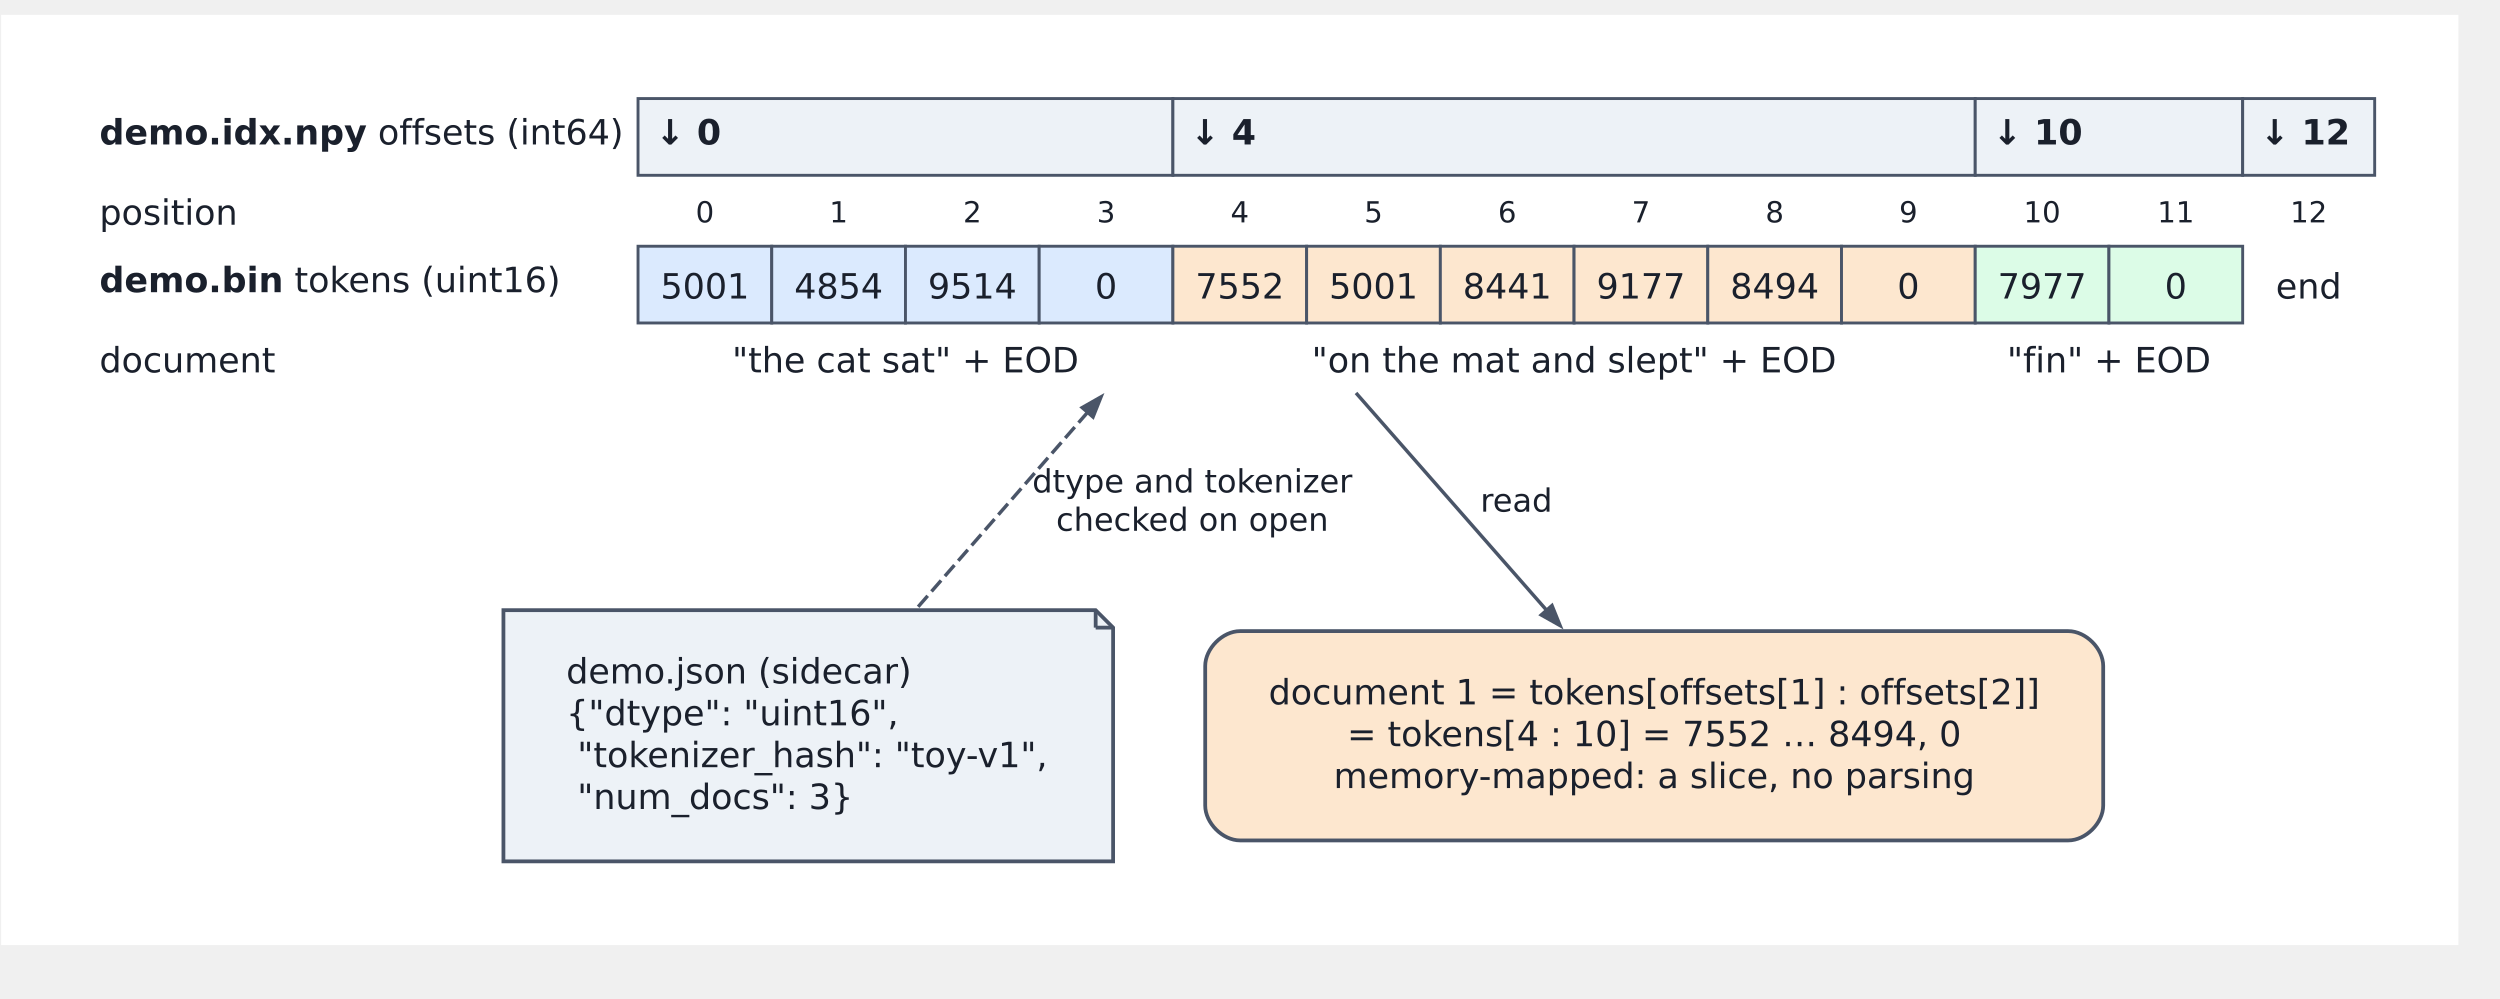
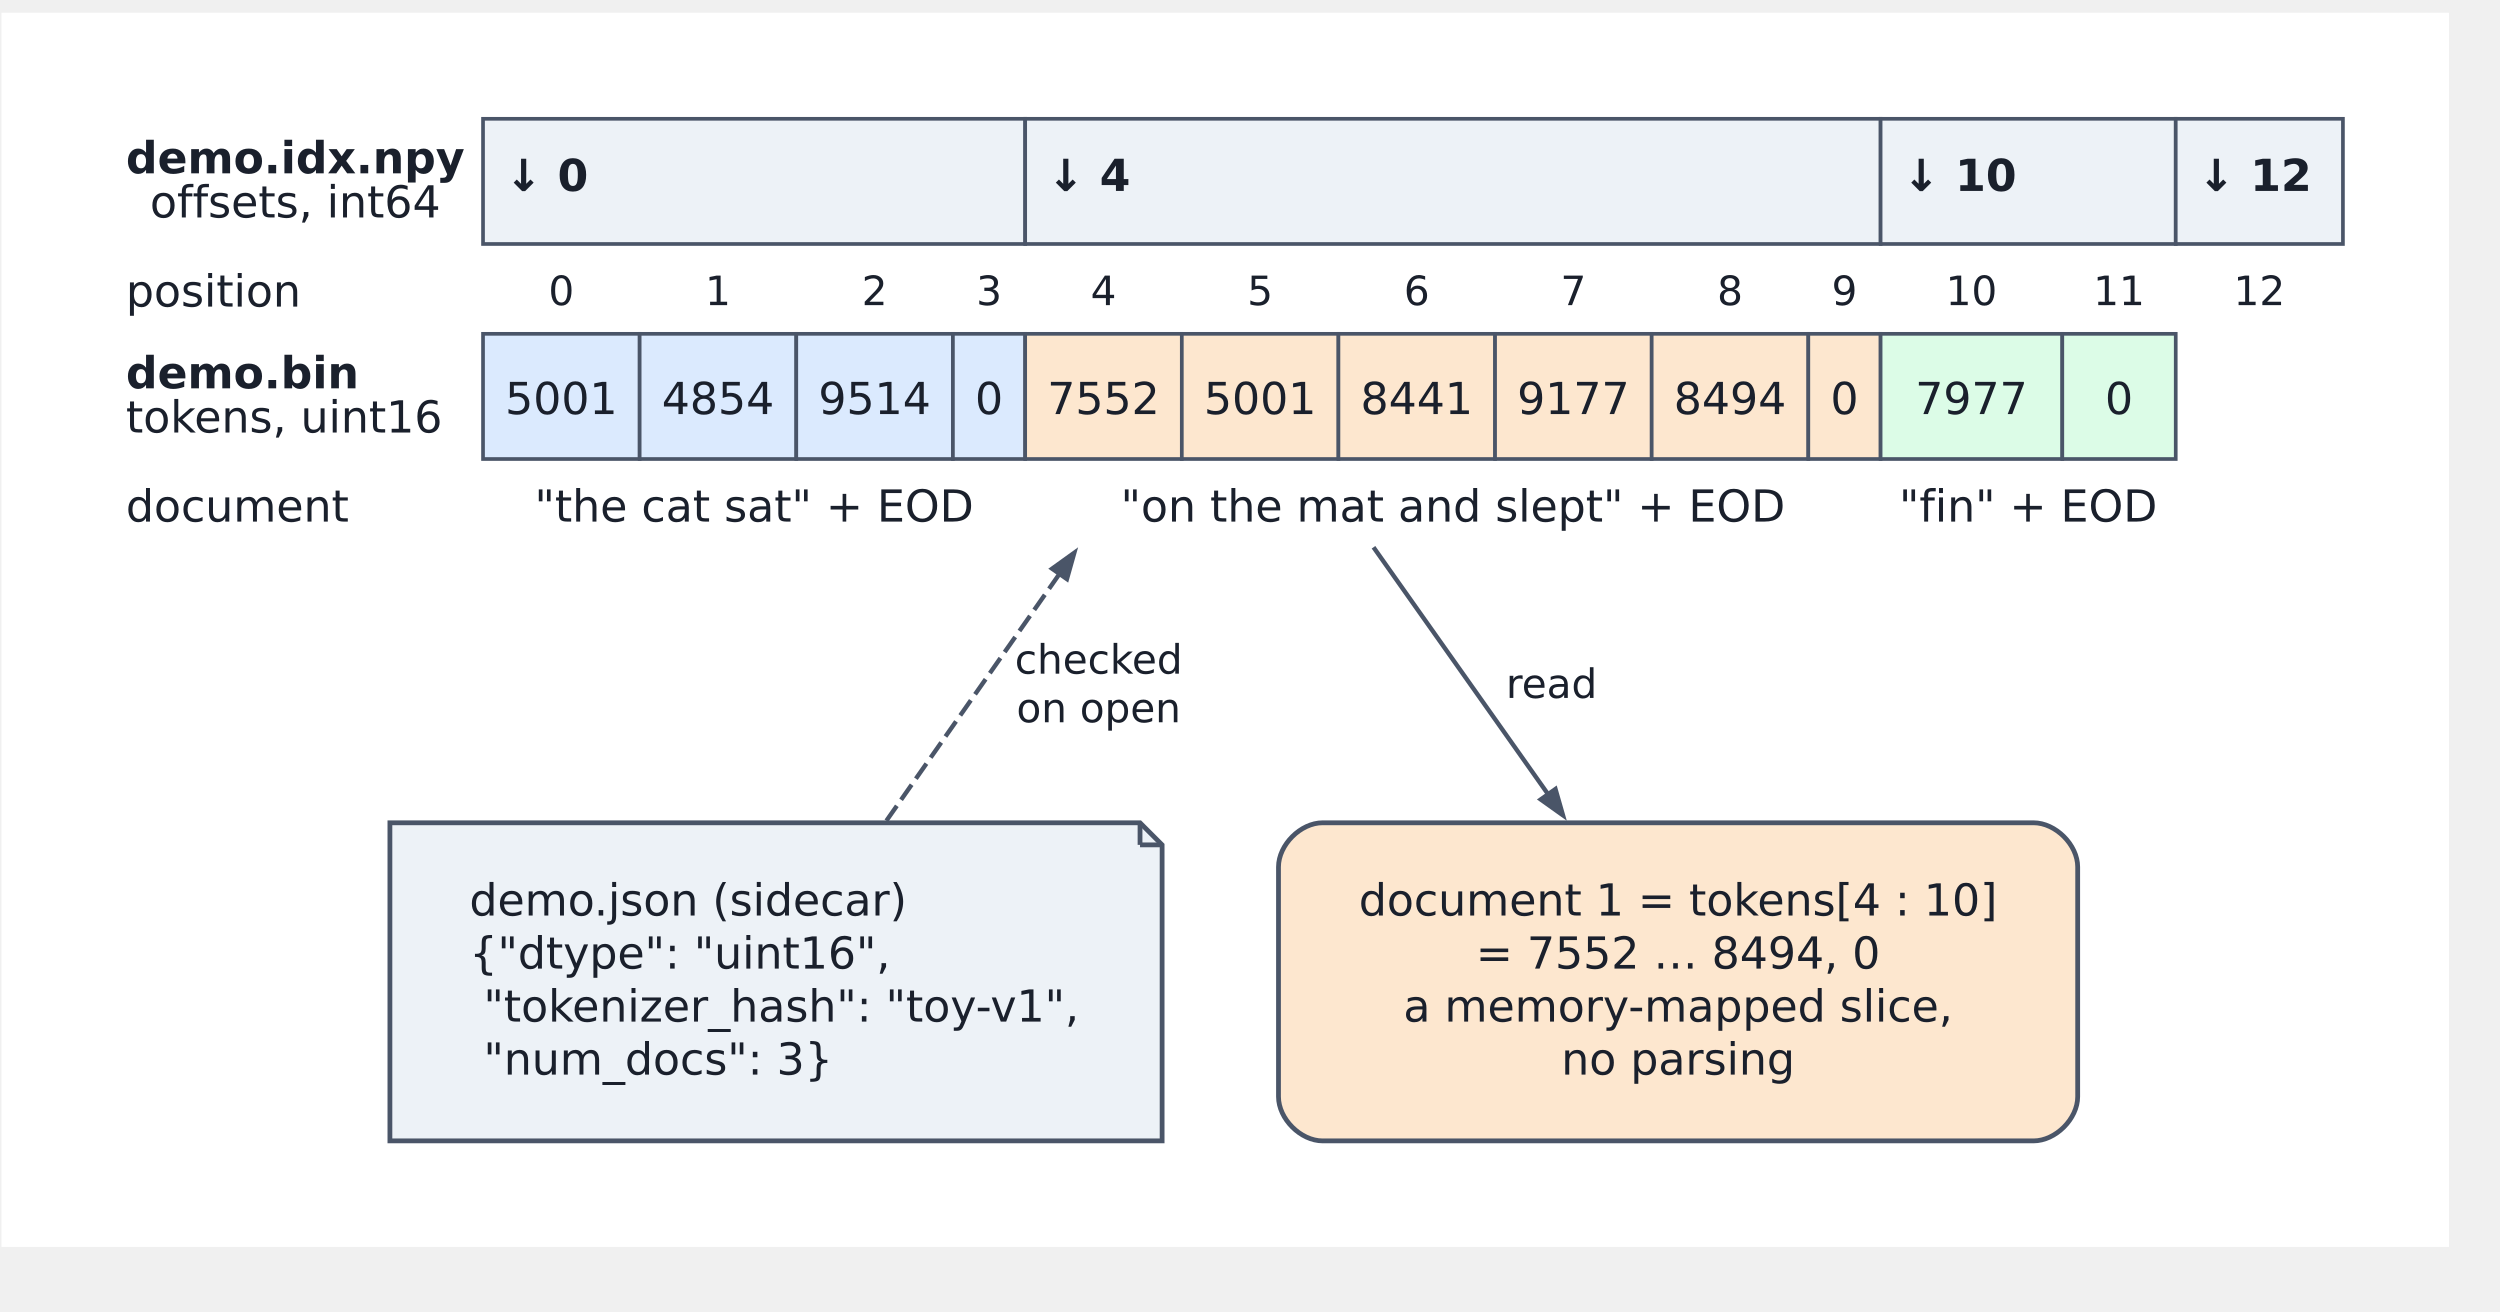
- <svg xmlns="http://www.w3.org/2000/svg" width="874" height="349" viewBox="14.00 14.00 860.00 334.00">
-   <g id="graph0" class="graph" transform="scale(1 1) rotate(0) translate(43.2 305.6)">
-     <polygon fill="#ffffff" stroke="none" points="-28.8,28.8 -28.8,-291.2 816.49,-291.2 816.49,28.8 -28.8,28.8" />
+ <svg xmlns="http://www.w3.org/2000/svg" width="694" height="364" viewBox="14.00 14.00 679.00 350.00">
+   <g id="graph0" class="graph" transform="scale(1 1) rotate(0) translate(43.2 320.8)">
+     <polygon fill="#ffffff" stroke="none" points="-28.8,28.8 -28.8,-306.4 635.94,-306.4 635.94,28.8 -28.8,28.8" />
    <g id="node1" class="node">
-       <text xml:space="preserve" text-anchor="start" x="5" y="-246.6" font-family="DejaVu Sans" font-weight="bold" font-size="12.00" fill="#1a202c">demo.idx.npy</text>
-       <text xml:space="preserve" text-anchor="start" x="96.99" y="-246.6" font-family="DejaVu Sans" font-size="12.00" fill="#1a202c"> offsets (int64)</text>
-       <polygon fill="#edf2f7" stroke="none" points="190.28,-236 190.28,-262.4 374.28,-262.4 374.28,-236 190.28,-236" />
-       <polygon fill="none" stroke="#4a5568" points="190.28,-236 190.28,-262.4 374.28,-262.4 374.28,-236 190.28,-236" />
-       <text xml:space="preserve" text-anchor="start" x="196.28" y="-246.6" font-family="DejaVu Sans" font-weight="bold" font-size="12.00" fill="#1a202c">↓ 0</text>
-       <polygon fill="#edf2f7" stroke="none" points="374.28,-236 374.28,-262.4 650.28,-262.4 650.28,-236 374.28,-236" />
-       <polygon fill="none" stroke="#4a5568" points="374.28,-236 374.28,-262.4 650.28,-262.4 650.28,-236 374.28,-236" />
-       <text xml:space="preserve" text-anchor="start" x="380.28" y="-246.6" font-family="DejaVu Sans" font-weight="bold" font-size="12.00" fill="#1a202c">↓ 4</text>
-       <polygon fill="#edf2f7" stroke="none" points="650.28,-236 650.28,-262.4 742.28,-262.4 742.28,-236 650.28,-236" />
-       <polygon fill="none" stroke="#4a5568" points="650.28,-236 650.28,-262.4 742.28,-262.4 742.28,-236 650.28,-236" />
-       <text xml:space="preserve" text-anchor="start" x="656.28" y="-246.6" font-family="DejaVu Sans" font-weight="bold" font-size="12.00" fill="#1a202c">↓ 10</text>
-       <polygon fill="#edf2f7" stroke="none" points="742.28,-236 742.28,-262.4 787.69,-262.4 787.69,-236 742.28,-236" />
-       <polygon fill="none" stroke="#4a5568" points="742.28,-236 742.28,-262.4 787.69,-262.4 787.69,-236 742.28,-236" />
-       <text xml:space="preserve" text-anchor="start" x="748.28" y="-246.6" font-family="DejaVu Sans" font-weight="bold" font-size="12.00" fill="#1a202c">↓ 12</text>
-       <text xml:space="preserve" text-anchor="start" x="5" y="-219" font-family="DejaVu Sans" font-size="12.00" fill="#1a202c">position</text>
-       <text xml:space="preserve" text-anchor="start" x="210.1" y="-219.8" font-family="DejaVu Sans" font-size="10.00" fill="#1a202c">0</text>
-       <text xml:space="preserve" text-anchor="start" x="256.1" y="-219.8" font-family="DejaVu Sans" font-size="10.00" fill="#1a202c">1</text>
-       <text xml:space="preserve" text-anchor="start" x="302.1" y="-219.8" font-family="DejaVu Sans" font-size="10.00" fill="#1a202c">2</text>
-       <text xml:space="preserve" text-anchor="start" x="348.1" y="-219.8" font-family="DejaVu Sans" font-size="10.00" fill="#1a202c">3</text>
-       <text xml:space="preserve" text-anchor="start" x="394.1" y="-219.8" font-family="DejaVu Sans" font-size="10.00" fill="#1a202c">4</text>
-       <text xml:space="preserve" text-anchor="start" x="440.1" y="-219.8" font-family="DejaVu Sans" font-size="10.00" fill="#1a202c">5</text>
-       <text xml:space="preserve" text-anchor="start" x="486.1" y="-219.8" font-family="DejaVu Sans" font-size="10.00" fill="#1a202c">6</text>
-       <text xml:space="preserve" text-anchor="start" x="532.1" y="-219.8" font-family="DejaVu Sans" font-size="10.00" fill="#1a202c">7</text>
-       <text xml:space="preserve" text-anchor="start" x="578.1" y="-219.8" font-family="DejaVu Sans" font-size="10.00" fill="#1a202c">8</text>
-       <text xml:space="preserve" text-anchor="start" x="624.1" y="-219.8" font-family="DejaVu Sans" font-size="10.00" fill="#1a202c">9</text>
-       <text xml:space="preserve" text-anchor="start" x="666.92" y="-219.8" font-family="DejaVu Sans" font-size="10.00" fill="#1a202c">10</text>
-       <text xml:space="preserve" text-anchor="start" x="712.92" y="-219.8" font-family="DejaVu Sans" font-size="10.00" fill="#1a202c">11</text>
-       <text xml:space="preserve" text-anchor="start" x="758.62" y="-219.8" font-family="DejaVu Sans" font-size="10.00" fill="#1a202c">12</text>
-       <text xml:space="preserve" text-anchor="start" x="5" y="-195.8" font-family="DejaVu Sans" font-weight="bold" font-size="12.00" fill="#1a202c">demo.bin</text>
-       <text xml:space="preserve" text-anchor="start" x="68.28" y="-195.8" font-family="DejaVu Sans" font-size="12.00" fill="#1a202c"> tokens (uint16)</text>
-       <polygon fill="#dbeafe" stroke="none" points="190.28,-185.2 190.28,-211.6 236.28,-211.6 236.28,-185.2 190.28,-185.2" />
-       <polygon fill="none" stroke="#4a5568" points="190.28,-185.2 190.28,-211.6 236.28,-211.6 236.28,-185.2 190.28,-185.2" />
-       <text xml:space="preserve" text-anchor="start" x="198.01" y="-193.6" font-family="DejaVu Sans" font-size="12.00" fill="#1a202c">5001</text>
-       <polygon fill="#dbeafe" stroke="none" points="236.28,-185.2 236.28,-211.6 282.28,-211.6 282.28,-185.2 236.28,-185.2" />
-       <polygon fill="none" stroke="#4a5568" points="236.28,-185.2 236.28,-211.6 282.28,-211.6 282.28,-185.2 236.28,-185.2" />
-       <text xml:space="preserve" text-anchor="start" x="244.01" y="-193.6" font-family="DejaVu Sans" font-size="12.00" fill="#1a202c">4854</text>
-       <polygon fill="#dbeafe" stroke="none" points="282.28,-185.2 282.28,-211.6 328.28,-211.6 328.28,-185.2 282.28,-185.2" />
-       <polygon fill="none" stroke="#4a5568" points="282.28,-185.2 282.28,-211.6 328.28,-211.6 328.28,-185.2 282.28,-185.2" />
-       <text xml:space="preserve" text-anchor="start" x="290.01" y="-193.6" font-family="DejaVu Sans" font-size="12.00" fill="#1a202c">9514</text>
-       <polygon fill="#dbeafe" stroke="none" points="328.28,-185.2 328.28,-211.6 374.28,-211.6 374.28,-185.2 328.28,-185.2" />
-       <polygon fill="none" stroke="#4a5568" points="328.28,-185.2 328.28,-211.6 374.28,-211.6 374.28,-185.2 328.28,-185.2" />
-       <text xml:space="preserve" text-anchor="start" x="347.46" y="-193.6" font-family="DejaVu Sans" font-size="12.00" fill="#1a202c">0</text>
-       <polygon fill="#fde7cf" stroke="none" points="374.28,-185.2 374.28,-211.6 420.28,-211.6 420.28,-185.2 374.28,-185.2" />
-       <polygon fill="none" stroke="#4a5568" points="374.28,-185.2 374.28,-211.6 420.28,-211.6 420.28,-185.2 374.28,-185.2" />
-       <text xml:space="preserve" text-anchor="start" x="382.01" y="-193.6" font-family="DejaVu Sans" font-size="12.00" fill="#1a202c">7552</text>
-       <polygon fill="#fde7cf" stroke="none" points="420.28,-185.2 420.28,-211.6 466.28,-211.6 466.28,-185.2 420.28,-185.2" />
-       <polygon fill="none" stroke="#4a5568" points="420.28,-185.2 420.28,-211.6 466.28,-211.6 466.28,-185.2 420.28,-185.2" />
-       <text xml:space="preserve" text-anchor="start" x="428.01" y="-193.6" font-family="DejaVu Sans" font-size="12.00" fill="#1a202c">5001</text>
-       <polygon fill="#fde7cf" stroke="none" points="466.28,-185.2 466.28,-211.6 512.28,-211.6 512.28,-185.2 466.28,-185.2" />
-       <polygon fill="none" stroke="#4a5568" points="466.28,-185.2 466.28,-211.6 512.28,-211.6 512.28,-185.2 466.28,-185.2" />
-       <text xml:space="preserve" text-anchor="start" x="474.01" y="-193.6" font-family="DejaVu Sans" font-size="12.00" fill="#1a202c">8441</text>
-       <polygon fill="#fde7cf" stroke="none" points="512.28,-185.2 512.28,-211.6 558.28,-211.6 558.28,-185.2 512.28,-185.2" />
-       <polygon fill="none" stroke="#4a5568" points="512.28,-185.2 512.28,-211.6 558.28,-211.6 558.28,-185.2 512.28,-185.2" />
-       <text xml:space="preserve" text-anchor="start" x="520.01" y="-193.6" font-family="DejaVu Sans" font-size="12.00" fill="#1a202c">9177</text>
-       <polygon fill="#fde7cf" stroke="none" points="558.28,-185.2 558.28,-211.6 604.28,-211.6 604.28,-185.2 558.28,-185.2" />
-       <polygon fill="none" stroke="#4a5568" points="558.28,-185.2 558.28,-211.6 604.28,-211.6 604.28,-185.2 558.28,-185.2" />
-       <text xml:space="preserve" text-anchor="start" x="566.01" y="-193.6" font-family="DejaVu Sans" font-size="12.00" fill="#1a202c">8494</text>
-       <polygon fill="#fde7cf" stroke="none" points="604.28,-185.2 604.28,-211.6 650.28,-211.6 650.28,-185.2 604.28,-185.2" />
-       <polygon fill="none" stroke="#4a5568" points="604.28,-185.2 604.28,-211.6 650.28,-211.6 650.28,-185.2 604.28,-185.2" />
-       <text xml:space="preserve" text-anchor="start" x="623.46" y="-193.6" font-family="DejaVu Sans" font-size="12.00" fill="#1a202c">0</text>
-       <polygon fill="#dcfce7" stroke="none" points="650.28,-185.2 650.28,-211.6 696.28,-211.6 696.28,-185.2 650.28,-185.2" />
-       <polygon fill="none" stroke="#4a5568" points="650.28,-185.2 650.28,-211.6 696.28,-211.6 696.28,-185.2 650.28,-185.2" />
-       <text xml:space="preserve" text-anchor="start" x="658.01" y="-193.6" font-family="DejaVu Sans" font-size="12.00" fill="#1a202c">7977</text>
-       <polygon fill="#dcfce7" stroke="none" points="696.28,-185.2 696.28,-211.6 742.28,-211.6 742.28,-185.2 696.28,-185.2" />
-       <polygon fill="none" stroke="#4a5568" points="696.28,-185.2 696.28,-211.6 742.28,-211.6 742.28,-185.2 696.28,-185.2" />
-       <text xml:space="preserve" text-anchor="start" x="715.46" y="-193.6" font-family="DejaVu Sans" font-size="12.00" fill="#1a202c">0</text>
-       <text xml:space="preserve" text-anchor="start" x="753.68" y="-193.6" font-family="DejaVu Sans" font-size="12.00" fill="#1a202c">end</text>
+       <text xml:space="preserve" text-anchor="start" x="5" y="-262.8" font-family="DejaVu Sans" font-weight="bold" font-size="12.00" fill="#1a202c">demo.idx.npy</text>
+       <text xml:space="preserve" text-anchor="start" x="11.53" y="-250.8" font-family="DejaVu Sans" font-size="12.00" fill="#1a202c">offsets, int64</text>
+       <polygon fill="#edf2f7" stroke="none" points="101.99,-243.6 101.99,-277.6 249.24,-277.6 249.24,-243.6 101.99,-243.6" />
+       <polygon fill="none" stroke="#4a5568" points="101.99,-243.6 101.99,-277.6 249.24,-277.6 249.24,-243.6 101.99,-243.6" />
+       <text xml:space="preserve" text-anchor="start" x="107.99" y="-258" font-family="DejaVu Sans" font-weight="bold" font-size="12.00" fill="#1a202c">↓ 0</text>
+       <polygon fill="#edf2f7" stroke="none" points="249.24,-243.6 249.24,-277.6 481.57,-277.6 481.57,-243.6 249.24,-243.6" />
+       <polygon fill="none" stroke="#4a5568" points="249.24,-243.6 249.24,-277.6 481.57,-277.6 481.57,-243.6 249.24,-243.6" />
+       <text xml:space="preserve" text-anchor="start" x="255.24" y="-258" font-family="DejaVu Sans" font-weight="bold" font-size="12.00" fill="#1a202c">↓ 4</text>
+       <polygon fill="#edf2f7" stroke="none" points="481.57,-243.6 481.57,-277.6 561.73,-277.6 561.73,-243.6 481.57,-243.6" />
+       <polygon fill="none" stroke="#4a5568" points="481.57,-243.6 481.57,-277.6 561.73,-277.6 561.73,-243.6 481.57,-243.6" />
+       <text xml:space="preserve" text-anchor="start" x="487.57" y="-258" font-family="DejaVu Sans" font-weight="bold" font-size="12.00" fill="#1a202c">↓ 10</text>
+       <polygon fill="#edf2f7" stroke="none" points="561.73,-243.6 561.73,-277.6 607.14,-277.6 607.14,-243.6 561.73,-243.6" />
+       <polygon fill="none" stroke="#4a5568" points="561.73,-243.6 561.73,-277.6 607.14,-277.6 607.14,-243.6 561.73,-243.6" />
+       <text xml:space="preserve" text-anchor="start" x="567.73" y="-258" font-family="DejaVu Sans" font-weight="bold" font-size="12.00" fill="#1a202c">↓ 12</text>
+       <text xml:space="preserve" text-anchor="start" x="5" y="-226.6" font-family="DejaVu Sans" font-size="12.00" fill="#1a202c">position</text>
+       <text xml:space="preserve" text-anchor="start" x="119.76" y="-227" font-family="DejaVu Sans" font-size="11.00" fill="#1a202c">0</text>
+       <text xml:space="preserve" text-anchor="start" x="162.3" y="-227" font-family="DejaVu Sans" font-size="11.00" fill="#1a202c">1</text>
+       <text xml:space="preserve" text-anchor="start" x="204.84" y="-227" font-family="DejaVu Sans" font-size="11.00" fill="#1a202c">2</text>
+       <text xml:space="preserve" text-anchor="start" x="235.93" y="-227" font-family="DejaVu Sans" font-size="11.00" fill="#1a202c">3</text>
+       <text xml:space="preserve" text-anchor="start" x="267.01" y="-227" font-family="DejaVu Sans" font-size="11.00" fill="#1a202c">4</text>
+       <text xml:space="preserve" text-anchor="start" x="309.55" y="-227" font-family="DejaVu Sans" font-size="11.00" fill="#1a202c">5</text>
+       <text xml:space="preserve" text-anchor="start" x="352.09" y="-227" font-family="DejaVu Sans" font-size="11.00" fill="#1a202c">6</text>
+       <text xml:space="preserve" text-anchor="start" x="394.63" y="-227" font-family="DejaVu Sans" font-size="11.00" fill="#1a202c">7</text>
+       <text xml:space="preserve" text-anchor="start" x="437.17" y="-227" font-family="DejaVu Sans" font-size="11.00" fill="#1a202c">8</text>
+       <text xml:space="preserve" text-anchor="start" x="468.26" y="-227" font-family="DejaVu Sans" font-size="11.00" fill="#1a202c">9</text>
+       <text xml:space="preserve" text-anchor="start" x="499.25" y="-227" font-family="DejaVu Sans" font-size="11.00" fill="#1a202c">10</text>
+       <text xml:space="preserve" text-anchor="start" x="539.33" y="-227" font-family="DejaVu Sans" font-size="11.00" fill="#1a202c">11</text>
+       <text xml:space="preserve" text-anchor="start" x="577.44" y="-227" font-family="DejaVu Sans" font-size="11.00" fill="#1a202c">12</text>
+       <text xml:space="preserve" text-anchor="start" x="5" y="-204.4" font-family="DejaVu Sans" font-weight="bold" font-size="12.00" fill="#1a202c">demo.bin</text>
+       <text xml:space="preserve" text-anchor="start" x="5" y="-192.4" font-family="DejaVu Sans" font-size="12.00" fill="#1a202c">tokens, uint16</text>
+       <polygon fill="#dbeafe" stroke="none" points="101.99,-185.2 101.99,-219.2 144.53,-219.2 144.53,-185.2 101.99,-185.2" />
+       <polygon fill="none" stroke="#4a5568" points="101.99,-185.2 101.99,-219.2 144.53,-219.2 144.53,-185.2 101.99,-185.2" />
+       <text xml:space="preserve" text-anchor="start" x="107.99" y="-197.4" font-family="DejaVu Sans" font-size="12.00" fill="#1a202c">5001</text>
+       <polygon fill="#dbeafe" stroke="none" points="144.53,-185.2 144.53,-219.2 187.07,-219.2 187.07,-185.2 144.53,-185.2" />
+       <polygon fill="none" stroke="#4a5568" points="144.53,-185.2 144.53,-219.2 187.07,-219.2 187.07,-185.2 144.53,-185.2" />
+       <text xml:space="preserve" text-anchor="start" x="150.53" y="-197.4" font-family="DejaVu Sans" font-size="12.00" fill="#1a202c">4854</text>
+       <polygon fill="#dbeafe" stroke="none" points="187.07,-185.2 187.07,-219.2 229.61,-219.2 229.61,-185.2 187.07,-185.2" />
+       <polygon fill="none" stroke="#4a5568" points="187.07,-185.2 187.07,-219.2 229.61,-219.2 229.61,-185.2 187.07,-185.2" />
+       <text xml:space="preserve" text-anchor="start" x="193.07" y="-197.4" font-family="DejaVu Sans" font-size="12.00" fill="#1a202c">9514</text>
+       <polygon fill="#dbeafe" stroke="none" points="229.61,-185.2 229.61,-219.2 249.24,-219.2 249.24,-185.2 229.61,-185.2" />
+       <polygon fill="none" stroke="#4a5568" points="229.61,-185.2 229.61,-219.2 249.24,-219.2 249.24,-185.2 229.61,-185.2" />
+       <text xml:space="preserve" text-anchor="start" x="235.61" y="-197.4" font-family="DejaVu Sans" font-size="12.00" fill="#1a202c">0</text>
+       <polygon fill="#fde7cf" stroke="none" points="249.24,-185.2 249.24,-219.2 291.78,-219.2 291.78,-185.2 249.24,-185.2" />
+       <polygon fill="none" stroke="#4a5568" points="249.24,-185.2 249.24,-219.2 291.78,-219.2 291.78,-185.2 249.24,-185.2" />
+       <text xml:space="preserve" text-anchor="start" x="255.24" y="-197.4" font-family="DejaVu Sans" font-size="12.00" fill="#1a202c">7552</text>
+       <polygon fill="#fde7cf" stroke="none" points="291.78,-185.2 291.78,-219.2 334.32,-219.2 334.32,-185.2 291.78,-185.2" />
+       <polygon fill="none" stroke="#4a5568" points="291.78,-185.2 291.78,-219.2 334.32,-219.2 334.32,-185.2 291.78,-185.2" />
+       <text xml:space="preserve" text-anchor="start" x="297.78" y="-197.4" font-family="DejaVu Sans" font-size="12.00" fill="#1a202c">5001</text>
+       <polygon fill="#fde7cf" stroke="none" points="334.32,-185.2 334.32,-219.2 376.86,-219.2 376.86,-185.2 334.32,-185.2" />
+       <polygon fill="none" stroke="#4a5568" points="334.32,-185.2 334.32,-219.2 376.86,-219.2 376.86,-185.2 334.32,-185.2" />
+       <text xml:space="preserve" text-anchor="start" x="340.32" y="-197.4" font-family="DejaVu Sans" font-size="12.00" fill="#1a202c">8441</text>
+       <polygon fill="#fde7cf" stroke="none" points="376.86,-185.2 376.86,-219.2 419.4,-219.2 419.4,-185.2 376.86,-185.2" />
+       <polygon fill="none" stroke="#4a5568" points="376.86,-185.2 376.86,-219.2 419.4,-219.2 419.4,-185.2 376.86,-185.2" />
+       <text xml:space="preserve" text-anchor="start" x="382.86" y="-197.4" font-family="DejaVu Sans" font-size="12.00" fill="#1a202c">9177</text>
+       <polygon fill="#fde7cf" stroke="none" points="419.4,-185.2 419.4,-219.2 461.94,-219.2 461.94,-185.2 419.4,-185.2" />
+       <polygon fill="none" stroke="#4a5568" points="419.4,-185.2 419.4,-219.2 461.94,-219.2 461.94,-185.2 419.4,-185.2" />
+       <text xml:space="preserve" text-anchor="start" x="425.4" y="-197.4" font-family="DejaVu Sans" font-size="12.00" fill="#1a202c">8494</text>
+       <polygon fill="#fde7cf" stroke="none" points="461.94,-185.2 461.94,-219.2 481.57,-219.2 481.57,-185.2 461.94,-185.2" />
+       <polygon fill="none" stroke="#4a5568" points="461.94,-185.2 461.94,-219.2 481.57,-219.2 481.57,-185.2 461.94,-185.2" />
+       <text xml:space="preserve" text-anchor="start" x="467.94" y="-197.4" font-family="DejaVu Sans" font-size="12.00" fill="#1a202c">0</text>
+       <polygon fill="#dcfce7" stroke="none" points="481.57,-185.2 481.57,-219.2 530.92,-219.2 530.92,-185.2 481.57,-185.2" />
+       <polygon fill="none" stroke="#4a5568" points="481.57,-185.2 481.57,-219.2 530.92,-219.2 530.92,-185.2 481.57,-185.2" />
+       <text xml:space="preserve" text-anchor="start" x="490.98" y="-197.4" font-family="DejaVu Sans" font-size="12.00" fill="#1a202c">7977</text>
+       <polygon fill="#dcfce7" stroke="none" points="530.92,-185.2 530.92,-219.2 561.73,-219.2 561.73,-185.2 530.92,-185.2" />
+       <polygon fill="none" stroke="#4a5568" points="530.92,-185.2 530.92,-219.2 561.73,-219.2 561.73,-185.2 530.92,-185.2" />
+       <text xml:space="preserve" text-anchor="start" x="542.51" y="-197.4" font-family="DejaVu Sans" font-size="12.00" fill="#1a202c">0</text>
      <text xml:space="preserve" text-anchor="start" x="5" y="-168.2" font-family="DejaVu Sans" font-size="12.00" fill="#1a202c">document</text>
-       <text xml:space="preserve" text-anchor="start" x="222.64" y="-168.2" font-family="DejaVu Sans" font-size="12.00" fill="#1a202c">"the cat sat" + EOD</text>
-       <text xml:space="preserve" text-anchor="start" x="422.03" y="-168.2" font-family="DejaVu Sans" font-size="12.00" fill="#1a202c">"on the mat and slept" + EOD</text>
-       <text xml:space="preserve" text-anchor="start" x="661.2" y="-168.2" font-family="DejaVu Sans" font-size="12.00" fill="#1a202c">"fin" + EOD</text>
+       <text xml:space="preserve" text-anchor="start" x="115.98" y="-168.2" font-family="DejaVu Sans" font-size="12.00" fill="#1a202c">"the cat sat" + EOD</text>
+       <text xml:space="preserve" text-anchor="start" x="275.16" y="-168.2" font-family="DejaVu Sans" font-size="12.00" fill="#1a202c">"on the mat and slept" + EOD</text>
+       <text xml:space="preserve" text-anchor="start" x="486.57" y="-168.2" font-family="DejaVu Sans" font-size="12.00" fill="#1a202c">"fin" + EOD</text>
    </g>
    <g id="node2" class="node">
-       <polygon fill="#edf2f7" stroke="#4a5568" stroke-width="1.3" points="347.71,-86.4 143.98,-86.4 143.98,0 353.71,0 353.71,-80.4 347.71,-86.4" />
-       <polyline fill="none" stroke="#4a5568" stroke-width="1.3" points="347.71,-86.4 347.71,-80.4" />
-       <polyline fill="none" stroke="#4a5568" stroke-width="1.3" points="353.71,-80.4 347.71,-80.4" />
-       <text xml:space="preserve" text-anchor="start" x="165.58" y="-61.2" font-family="DejaVu Sans" font-size="12.00" fill="#1a202c">demo.json (sidecar)</text>
-       <text xml:space="preserve" text-anchor="start" x="165.58" y="-46.8" font-family="DejaVu Sans" font-size="12.00" fill="#1a202c">{"dtype": "uint16",</text>
-       <text xml:space="preserve" text-anchor="start" x="165.58" y="-32.4" font-family="DejaVu Sans" font-size="12.00" fill="#1a202c"> "tokenizer_hash": "toy-v1",</text>
-       <text xml:space="preserve" text-anchor="start" x="165.58" y="-18" font-family="DejaVu Sans" font-size="12.00" fill="#1a202c"> "num_docs": 3}</text>
+       <polygon fill="#edf2f7" stroke="#4a5568" stroke-width="1.3" points="280.43,-86.4 76.7,-86.4 76.7,0 286.43,0 286.43,-80.4 280.43,-86.4" />
+       <polyline fill="none" stroke="#4a5568" stroke-width="1.3" points="280.43,-86.4 280.43,-80.4" />
+       <polyline fill="none" stroke="#4a5568" stroke-width="1.3" points="286.43,-80.4 280.43,-80.4" />
+       <text xml:space="preserve" text-anchor="start" x="98.3" y="-61.2" font-family="DejaVu Sans" font-size="12.00" fill="#1a202c">demo.json (sidecar)</text>
+       <text xml:space="preserve" text-anchor="start" x="98.3" y="-46.8" font-family="DejaVu Sans" font-size="12.00" fill="#1a202c">{"dtype": "uint16",</text>
+       <text xml:space="preserve" text-anchor="start" x="98.3" y="-32.4" font-family="DejaVu Sans" font-size="12.00" fill="#1a202c"> "tokenizer_hash": "toy-v1",</text>
+       <text xml:space="preserve" text-anchor="start" x="98.3" y="-18" font-family="DejaVu Sans" font-size="12.00" fill="#1a202c"> "num_docs": 3}</text>
    </g>
    <g id="edge1" class="edge">
-       <path fill="none" stroke="#4a5568" stroke-width="1.2" stroke-dasharray="5,2" d="M345.11,-154.67C325.86,-132.58 304.1,-107.61 286.14,-87" />
-       <polygon fill="#4a5568" stroke="#4a5568" stroke-width="1.2" points="343.09,-156.09 349.54,-159.76 346.79,-152.87 343.09,-156.09" />
-       <text xml:space="preserve" text-anchor="middle" x="380.95" y="-126.9" font-family="DejaVu Sans" font-size="11.00" fill="#1a202c">dtype and tokenizer</text>
-       <text xml:space="preserve" text-anchor="middle" x="380.95" y="-113.7" font-family="DejaVu Sans" font-size="11.00" fill="#1a202c">checked on open</text>
+       <path fill="none" stroke="#4a5568" stroke-width="1.2" stroke-dasharray="5,2" d="M258.59,-154.05C242.91,-131.68 225.7,-107.14 211.54,-86.95" />
+       <polygon fill="#4a5568" stroke="#4a5568" stroke-width="1.2" points="256.55,-155.41 262.58,-159.74 260.57,-152.6 256.55,-155.41" />
+       <text xml:space="preserve" text-anchor="middle" x="269.2" y="-126.9" font-family="DejaVu Sans" font-size="11.00" fill="#1a202c">checked</text>
+       <text xml:space="preserve" text-anchor="middle" x="269.2" y="-113.7" font-family="DejaVu Sans" font-size="11.00" fill="#1a202c">on open</text>
    </g>
    <g id="node3" class="node">
-       <path fill="#fde7cf" stroke="#4a5568" stroke-width="1.3" d="M682.3,-79.2C682.3,-79.2 397.39,-79.2 397.39,-79.2 391.39,-79.2 385.39,-73.2 385.39,-67.2 385.39,-67.2 385.39,-19.2 385.39,-19.2 385.39,-13.2 391.39,-7.2 397.39,-7.2 397.39,-7.2 682.3,-7.2 682.3,-7.2 688.3,-7.2 694.3,-13.2 694.3,-19.2 694.3,-19.2 694.3,-67.2 694.3,-67.2 694.3,-73.2 688.3,-79.2 682.3,-79.2" />
-       <text xml:space="preserve" text-anchor="middle" x="539.85" y="-54" font-family="DejaVu Sans" font-size="12.00" fill="#1a202c">document 1 = tokens[offsets[1] : offsets[2]]</text>
-       <text xml:space="preserve" text-anchor="middle" x="539.85" y="-39.6" font-family="DejaVu Sans" font-size="12.00" fill="#1a202c">= tokens[4 : 10] = 7552 … 8494, 0</text>
-       <text xml:space="preserve" text-anchor="middle" x="539.85" y="-25.2" font-family="DejaVu Sans" font-size="12.00" fill="#1a202c">memory-mapped: a slice, no parsing</text>
+       <path fill="#fde7cf" stroke="#4a5568" stroke-width="1.3" d="M523.1,-86.4C523.1,-86.4 330.04,-86.4 330.04,-86.4 324.04,-86.4 318.04,-80.4 318.04,-74.4 318.04,-74.4 318.04,-12 318.04,-12 318.04,-6 324.04,0 330.04,0 330.04,0 523.1,0 523.1,0 529.1,0 535.1,-6 535.1,-12 535.1,-12 535.1,-74.4 535.1,-74.4 535.1,-80.4 529.1,-86.4 523.1,-86.4" />
+       <text xml:space="preserve" text-anchor="middle" x="426.57" y="-61.2" font-family="DejaVu Sans" font-size="12.00" fill="#1a202c">document 1 = tokens[4 : 10]</text>
+       <text xml:space="preserve" text-anchor="middle" x="426.57" y="-46.8" font-family="DejaVu Sans" font-size="12.00" fill="#1a202c">= 7552 … 8494, 0</text>
+       <text xml:space="preserve" text-anchor="middle" x="426.57" y="-32.4" font-family="DejaVu Sans" font-size="12.00" fill="#1a202c">a memory-mapped slice,</text>
+       <text xml:space="preserve" text-anchor="middle" x="426.57" y="-18" font-family="DejaVu Sans" font-size="12.00" fill="#1a202c">no parsing</text>
    </g>
    <g id="edge2" class="edge">
-       <path fill="none" stroke="#4a5568" stroke-width="1.2" d="M437.26,-161.13C458.14,-137.32 482.92,-109.08 502.89,-86.32" />
-       <polygon fill="#4a5568" stroke="#4a5568" stroke-width="1.2" points="504.68,-87.99 507.46,-81.12 501,-84.76 504.68,-87.99" />
-       <text xml:space="preserve" text-anchor="middle" x="492.43" y="-120.3" font-family="DejaVu Sans" font-size="11.00" fill="#1a202c">read</text>
+       <path fill="none" stroke="#4a5568" stroke-width="1.2" d="M343.84,-161.23C359.2,-139.5 376.58,-114.92 391.42,-93.92" />
+       <polygon fill="#4a5568" stroke="#4a5568" stroke-width="1.2" points="393.26,-95.56 395.3,-88.43 389.26,-92.73 393.26,-95.56" />
+       <text xml:space="preserve" text-anchor="middle" x="392.21" y="-120.3" font-family="DejaVu Sans" font-size="11.00" fill="#1a202c">read</text>
    </g>
  </g>
</svg>
